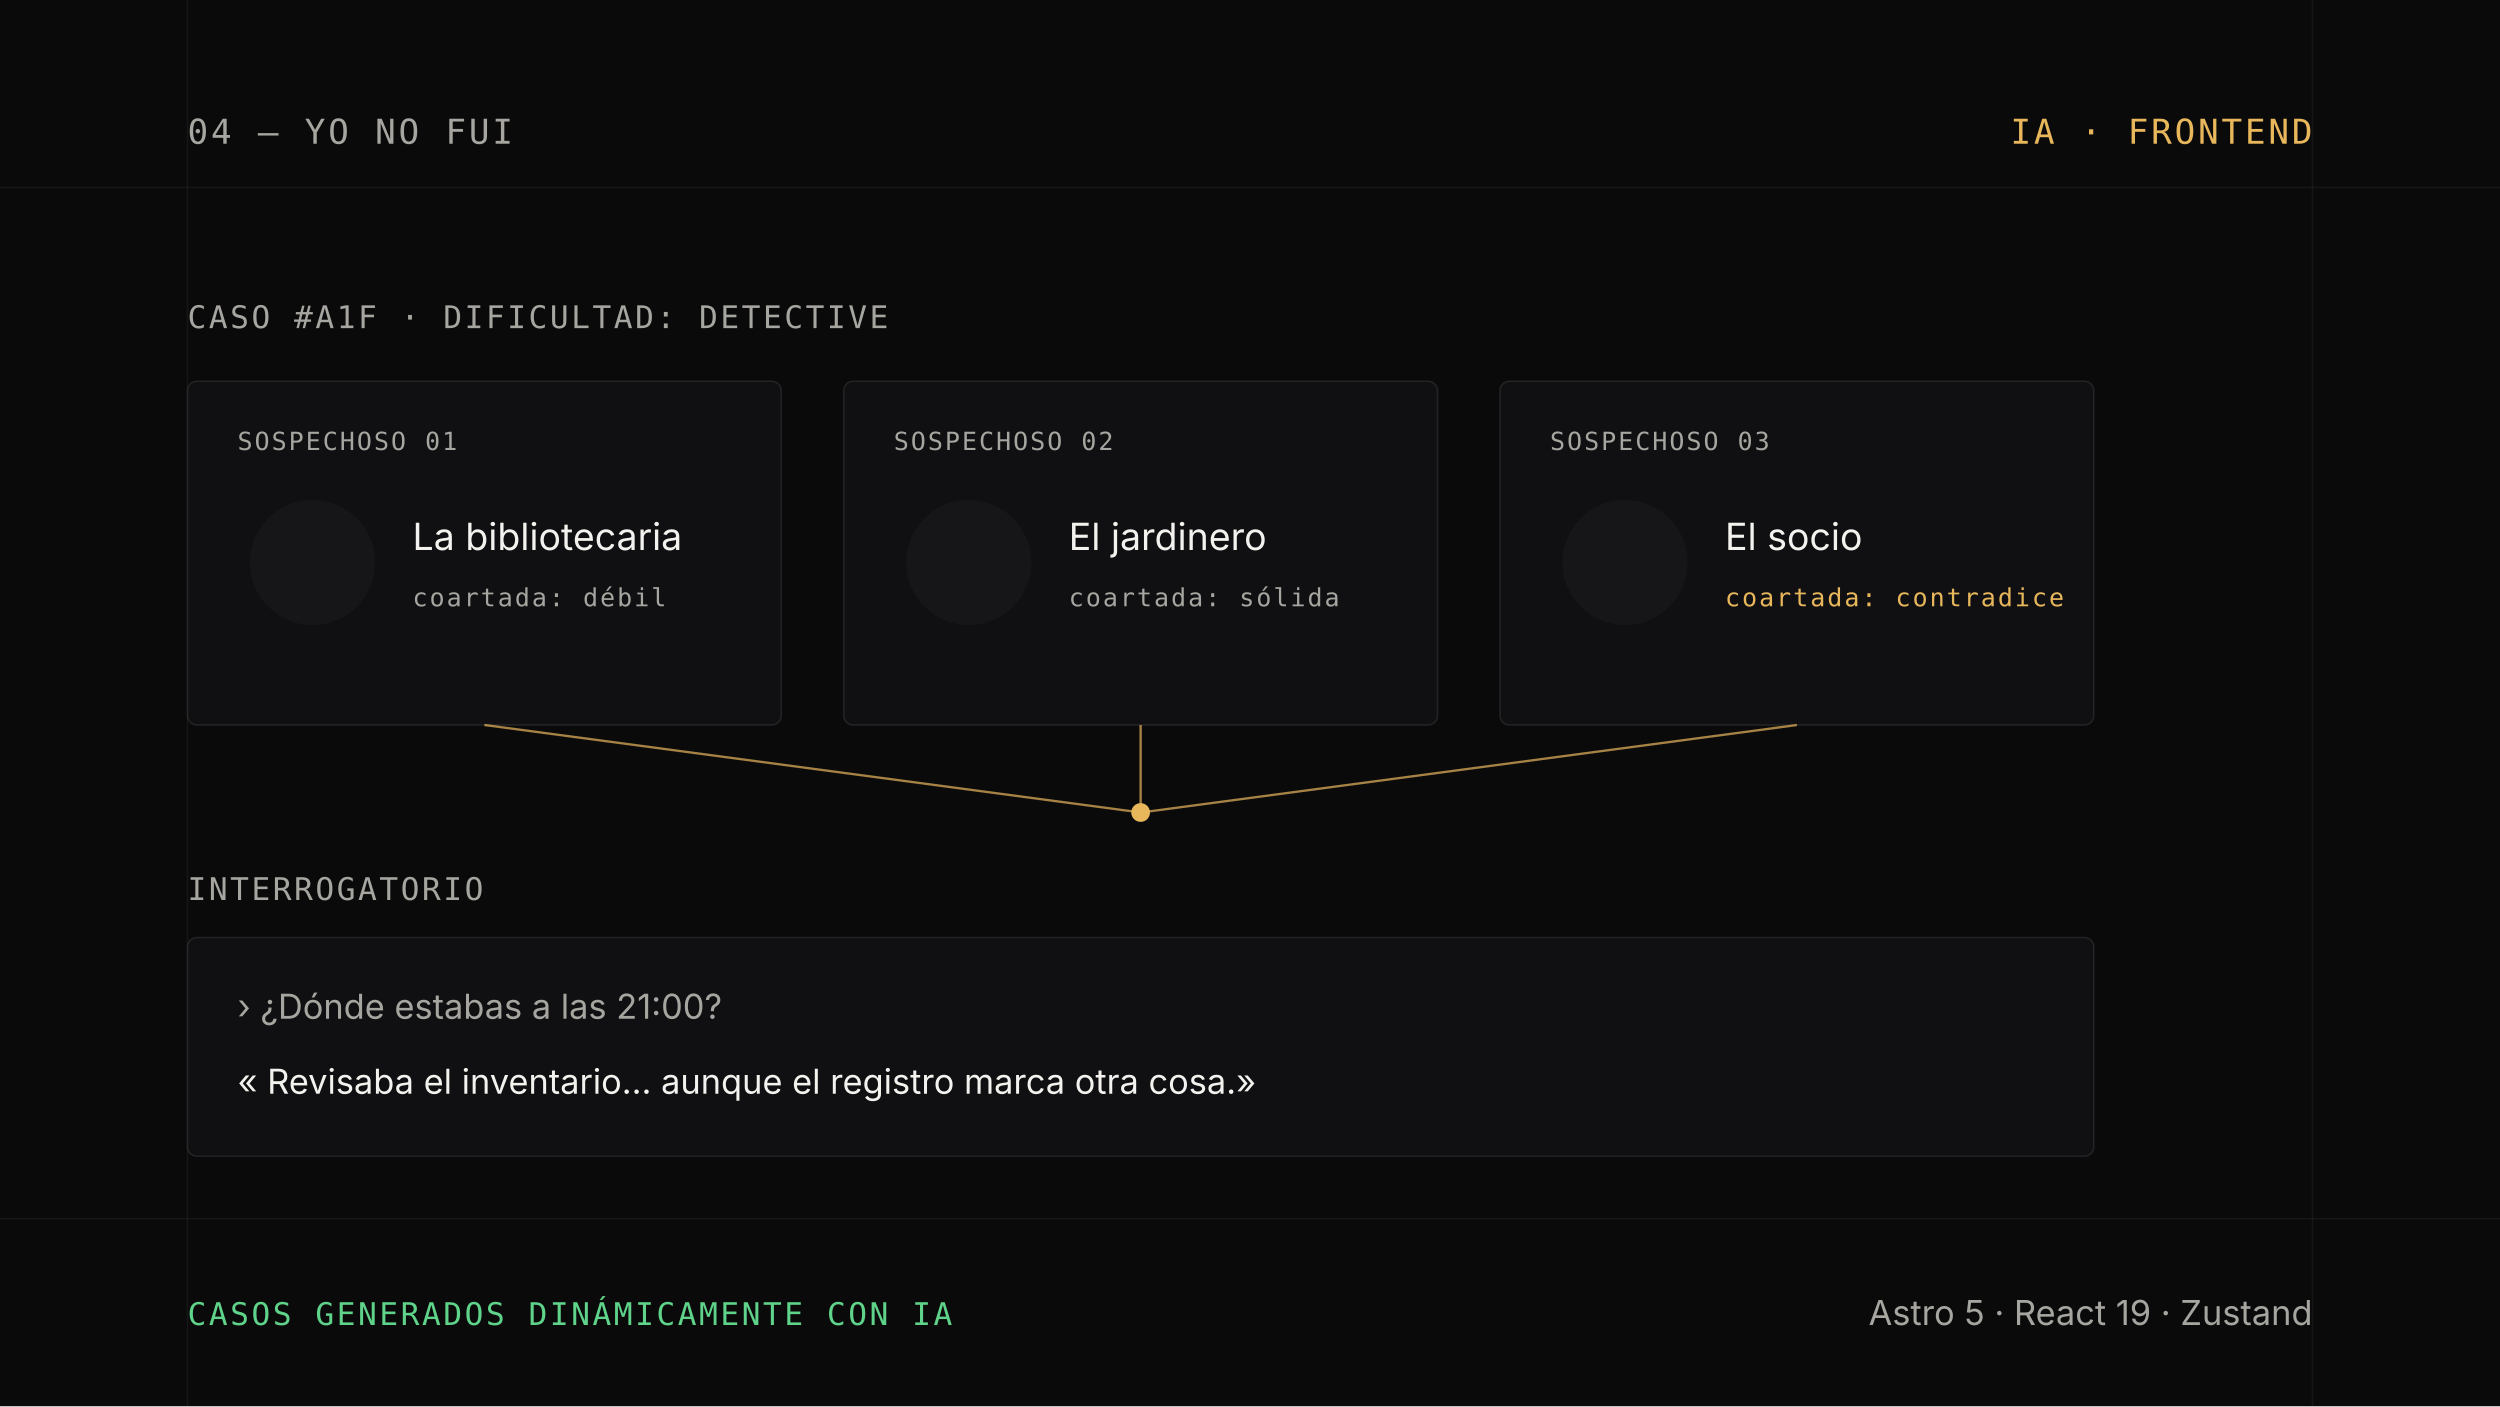
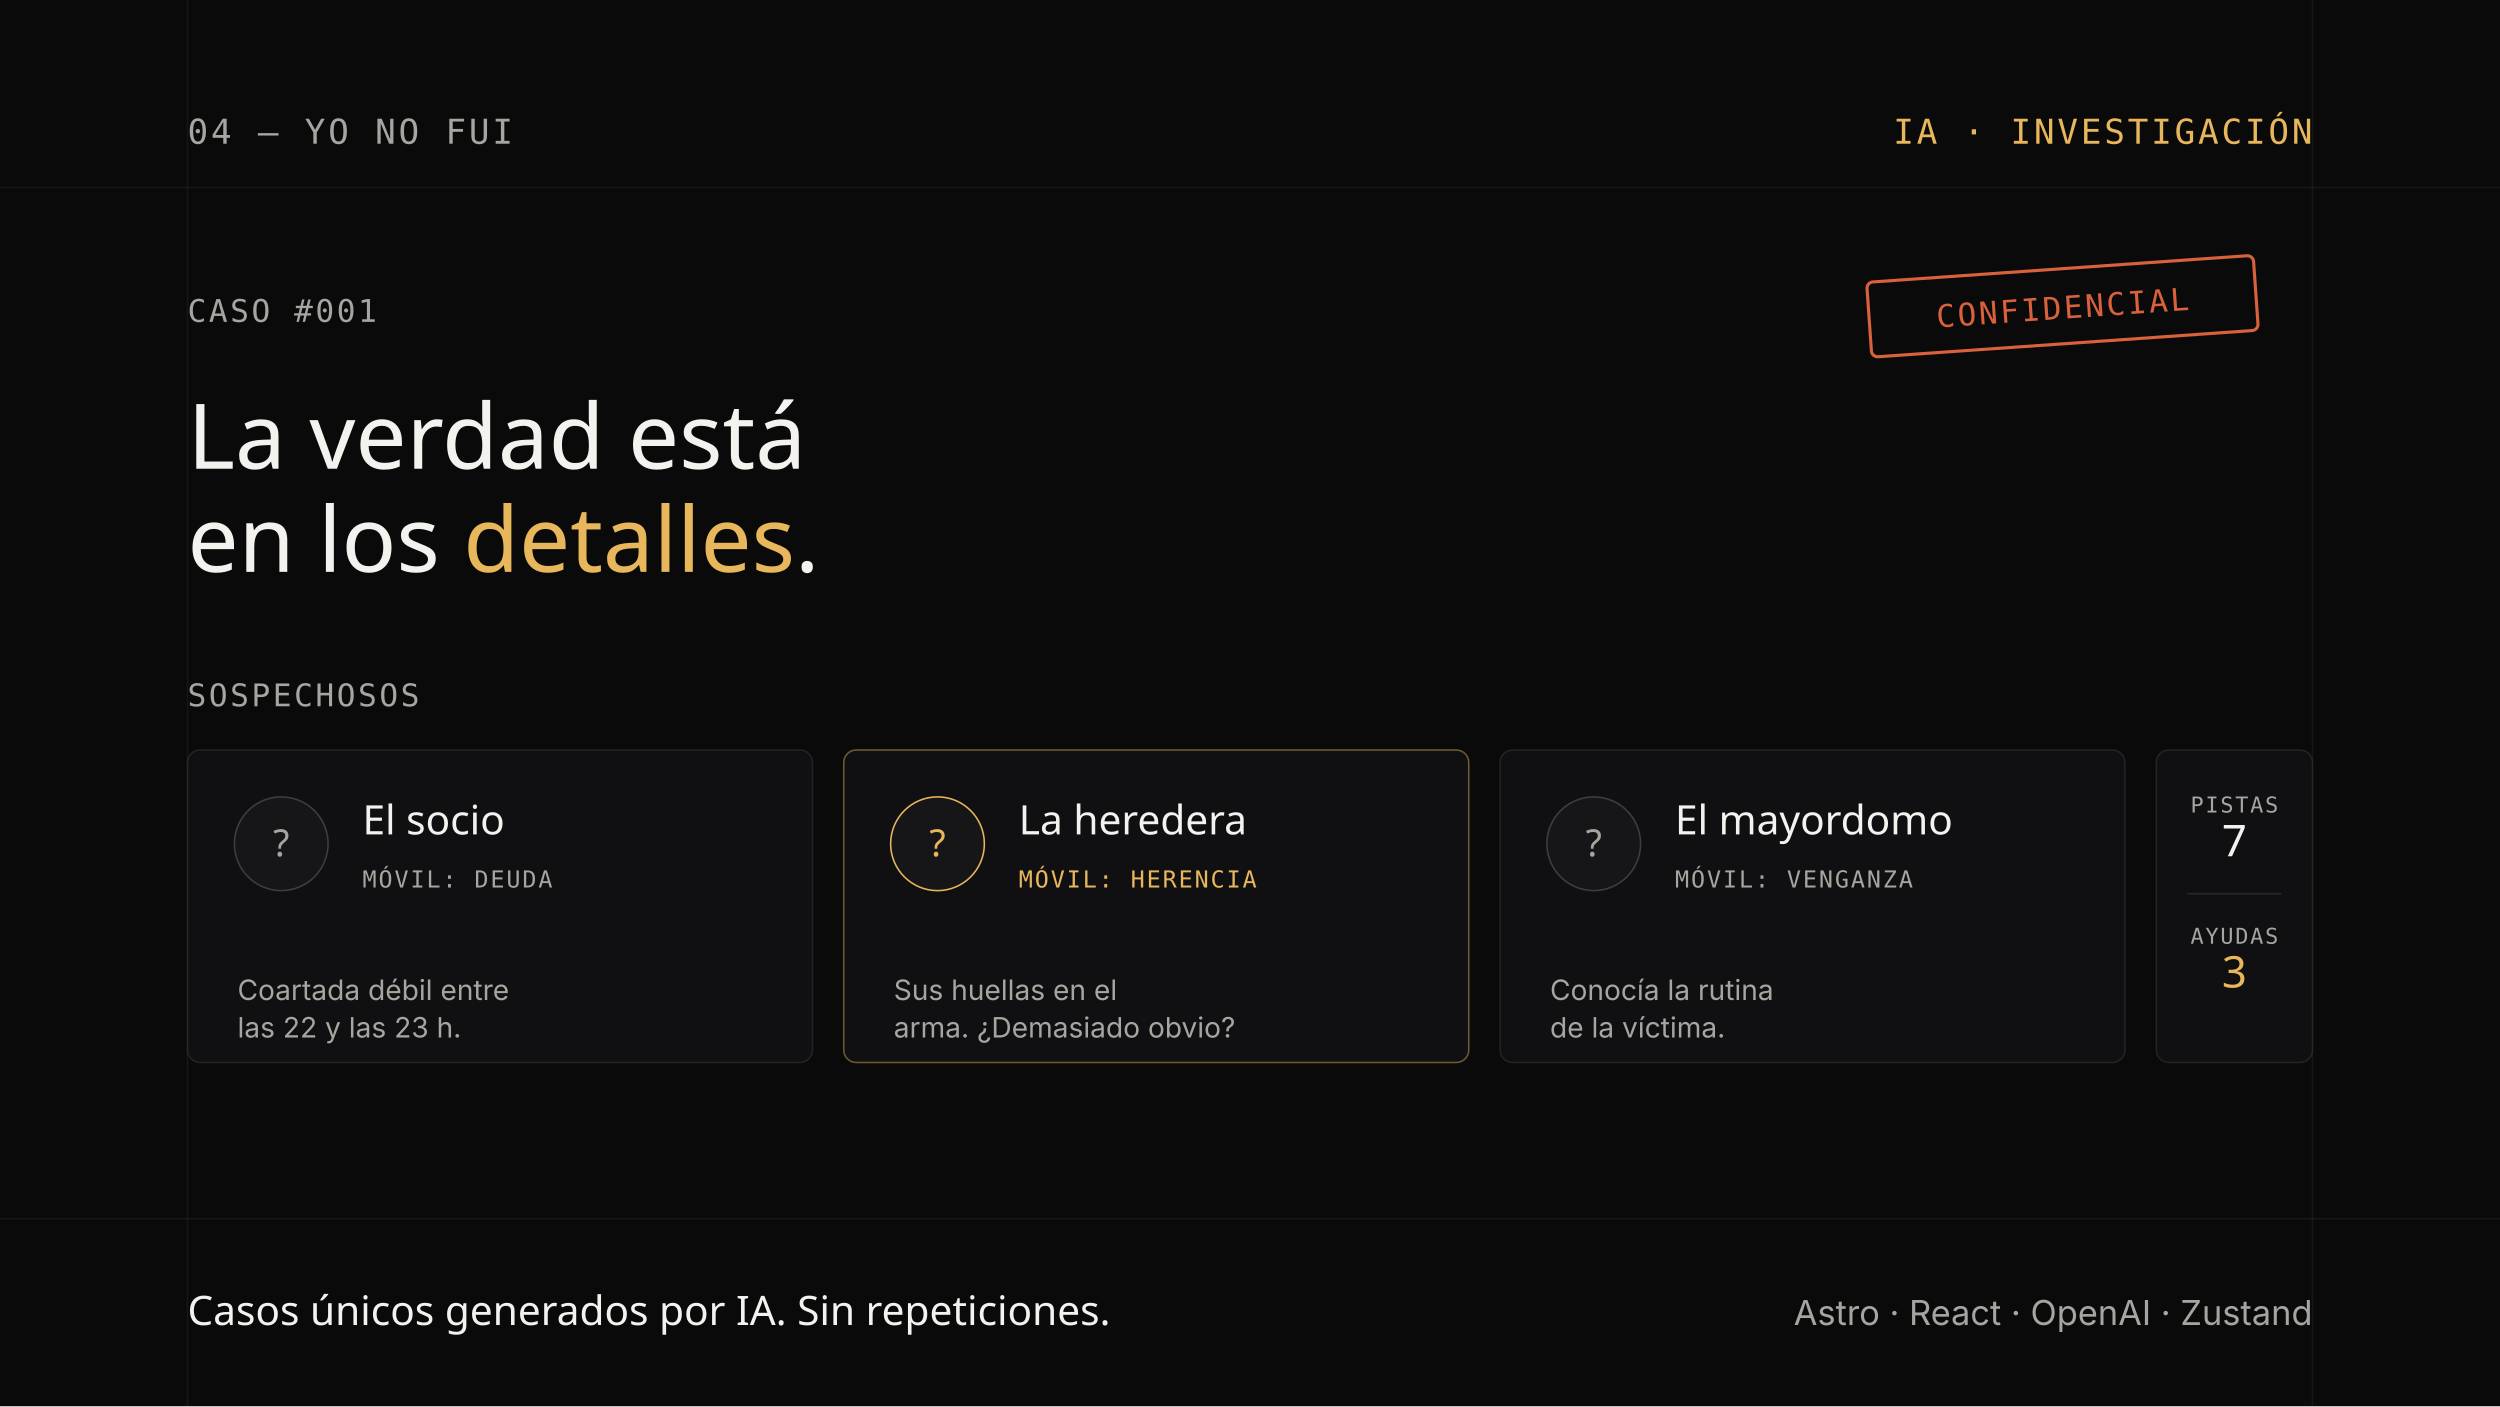
- <svg xmlns="http://www.w3.org/2000/svg" width="1600" height="900" viewBox="0 0 1600 900" role="img" aria-label="Yo No Fui: tablero de un caso de detective con pistas y sospechosos generados por IA">
+ <svg xmlns="http://www.w3.org/2000/svg" width="1600" height="900" viewBox="0 0 1600 900" role="img" aria-label="Yo No Fui: juego de detectives con casos criminales generados por IA">
  <defs>
    <style>
      .mono { font-family: "JetBrains Mono", ui-monospace, monospace; letter-spacing: 0.08em; }
      .display { font-family: "Space Grotesk", system-ui, sans-serif; }
      .body { font-family: "Inter", system-ui, sans-serif; }
    </style>
  </defs>
  <rect width="1600" height="900" fill="#0a0a0b" />
  <g stroke="rgba(255,255,255,0.05)" stroke-width="1">
    <line x1="120" y1="0" x2="120" y2="900" />
    <line x1="1480" y1="0" x2="1480" y2="900" />
    <line x1="0" y1="120" x2="1600" y2="120" />
    <line x1="0" y1="780" x2="1600" y2="780" />
  </g>
  <text x="120" y="92" class="mono" font-size="22" fill="#a6a5a0">04 — YO NO FUI</text>
-   <text x="1480" y="92" class="mono" font-size="22" fill="#e8b75c" text-anchor="end">IA · FRONTEND</text>
-   <text x="120" y="210" class="mono" font-size="20" fill="#a6a5a0">CASO #A1F · DIFICULTAD: DETECTIVE</text>
-   <g>
-     <rect x="120" y="244" width="380" height="220" rx="6" fill="#101012" stroke="rgba(255,255,255,0.09)" />
-     <text x="152" y="288" class="mono" font-size="16" fill="#a6a5a0">SOSPECHOSO 01</text>
-     <circle cx="200" cy="360" r="40" fill="#161619" />
-     <text x="264" y="352" class="body" font-size="24" fill="#f3f2ee">La bibliotecaria</text>
-     <text x="264" y="388" class="mono" font-size="16" fill="#a6a5a0">coartada: débil</text>
-     <rect x="540" y="244" width="380" height="220" rx="6" fill="#101012" stroke="rgba(255,255,255,0.09)" />
-     <text x="572" y="288" class="mono" font-size="16" fill="#a6a5a0">SOSPECHOSO 02</text>
-     <circle cx="620" cy="360" r="40" fill="#161619" />
-     <text x="684" y="352" class="body" font-size="24" fill="#f3f2ee">El jardinero</text>
-     <text x="684" y="388" class="mono" font-size="16" fill="#a6a5a0">coartada: sólida</text>
-     <rect x="960" y="244" width="380" height="220" rx="6" fill="#101012" stroke="rgba(255,255,255,0.09)" />
-     <text x="992" y="288" class="mono" font-size="16" fill="#a6a5a0">SOSPECHOSO 03</text>
-     <circle cx="1040" cy="360" r="40" fill="#161619" />
-     <text x="1104" y="352" class="body" font-size="24" fill="#f3f2ee">El socio</text>
-     <text x="1104" y="388" class="mono" font-size="16" fill="#e8b75c">coartada: contradice</text>
+   <text x="1480" y="92" class="mono" font-size="22" fill="#e8b75c" text-anchor="end">IA · INVESTIGACIÓN</text>
+   <text x="120" y="206" class="mono" font-size="20" fill="#a6a5a0">CASO #001</text>
+   <g transform="rotate(-4 1320 196)">
+     <rect x="1196" y="172" width="248" height="48" rx="4" fill="none" stroke="#d9613c" stroke-width="2" />
+     <text x="1320" y="204" class="mono" font-size="20" fill="#d9613c" text-anchor="middle">CONFIDENCIAL</text>
  </g>
-   <g stroke="#e8b75c" stroke-width="1.5" opacity="0.7">
-     <line x1="310" y1="464" x2="730" y2="520" />
-     <line x1="730" y1="464" x2="730" y2="520" />
-     <line x1="1150" y1="464" x2="730" y2="520" />
-   </g>
-   <circle cx="730" cy="520" r="6" fill="#e8b75c" />
-   <text x="120" y="576" class="mono" font-size="20" fill="#a6a5a0">INTERROGATORIO</text>
-   <rect x="120" y="600" width="1220" height="140" rx="6" fill="#101012" stroke="rgba(255,255,255,0.09)" />
-   <text x="152" y="652" class="body" font-size="22" fill="#a6a5a0">› ¿Dónde estabas a las 21:00?</text>
-   <text x="152" y="700" class="body" font-size="22" fill="#f3f2ee">« Revisaba el inventario… aunque el registro marca otra cosa.»</text>
-   <text x="120" y="848" class="mono" font-size="20" fill="#5fd38a">CASOS GENERADOS DINÁMICAMENTE CON IA</text>
-   <text x="1480" y="848" class="body" font-size="22" fill="#a6a5a0" text-anchor="end">Astro 5 · React 19 · Zustand</text>
+   <text x="120" y="300" class="display" font-size="58" fill="#f3f2ee">La verdad está</text>
+   <text x="120" y="366" class="display" font-size="58" fill="#f3f2ee">en los <tspan fill="#e8b75c">detalles</tspan>.</text>
+   <text x="120" y="452" class="mono" font-size="20" fill="#a6a5a0">SOSPECHOSOS</text>
+   <rect x="120" y="480" width="400" height="200" rx="8" fill="#101012" stroke="rgba(255,255,255,0.09)" />
+   <circle cx="180" cy="540" r="30" fill="#161619" stroke="rgba(255,255,255,0.18)" />
+   <text x="180" y="548" class="display" font-size="24" fill="#a6a5a0" text-anchor="middle">?</text>
+   <text x="232" y="534" class="display" font-size="26" fill="#f3f2ee">El socio</text>
+   <text x="232" y="568" class="mono" font-size="15" fill="#a6a5a0">MÓVIL: DEUDA</text>
+   <text x="152" y="640" class="body" font-size="18" fill="#a6a5a0">Coartada débil entre</text>
+   <text x="152" y="664" class="body" font-size="18" fill="#a6a5a0">las 22 y las 23 h.</text>
+   <rect x="540" y="480" width="400" height="200" rx="8" fill="#101012" stroke="rgba(232,183,92,0.45)" />
+   <circle cx="600" cy="540" r="30" fill="#161619" stroke="#e8b75c" />
+   <text x="600" y="548" class="display" font-size="24" fill="#e8b75c" text-anchor="middle">?</text>
+   <text x="652" y="534" class="display" font-size="26" fill="#f3f2ee">La heredera</text>
+   <text x="652" y="568" class="mono" font-size="15" fill="#e8b75c">MÓVIL: HERENCIA</text>
+   <text x="572" y="640" class="body" font-size="18" fill="#a6a5a0">Sus huellas en el</text>
+   <text x="572" y="664" class="body" font-size="18" fill="#a6a5a0">arma. ¿Demasiado obvio?</text>
+   <rect x="960" y="480" width="400" height="200" rx="8" fill="#101012" stroke="rgba(255,255,255,0.09)" />
+   <circle cx="1020" cy="540" r="30" fill="#161619" stroke="rgba(255,255,255,0.18)" />
+   <text x="1020" y="548" class="display" font-size="24" fill="#a6a5a0" text-anchor="middle">?</text>
+   <text x="1072" y="534" class="display" font-size="26" fill="#f3f2ee">El mayordomo</text>
+   <text x="1072" y="568" class="mono" font-size="15" fill="#a6a5a0">MÓVIL: VENGANZA</text>
+   <text x="992" y="640" class="body" font-size="18" fill="#a6a5a0">Conocía la rutina</text>
+   <text x="992" y="664" class="body" font-size="18" fill="#a6a5a0">de la víctima.</text>
+   <rect x="1380" y="480" width="100" height="200" rx="8" fill="#101012" stroke="rgba(255,255,255,0.09)" />
+   <text x="1430" y="520" class="mono" font-size="14" fill="#a6a5a0" text-anchor="middle">PISTAS</text>
+   <text x="1430" y="548" class="display" font-size="28" fill="#f3f2ee" text-anchor="middle">7</text>
+   <line x1="1400" y1="572" x2="1460" y2="572" stroke="rgba(255,255,255,0.1)" />
+   <text x="1430" y="604" class="mono" font-size="14" fill="#a6a5a0" text-anchor="middle">AYUDAS</text>
+   <text x="1430" y="632" class="display" font-size="28" fill="#e8b75c" text-anchor="middle">3</text>
+   <text x="120" y="848" class="display" font-size="26" fill="#f3f2ee">Casos únicos generados por IA. Sin repeticiones.</text>
+   <text x="1480" y="848" class="body" font-size="22" fill="#a6a5a0" text-anchor="end">Astro · React · OpenAI · Zustand</text>
</svg>
